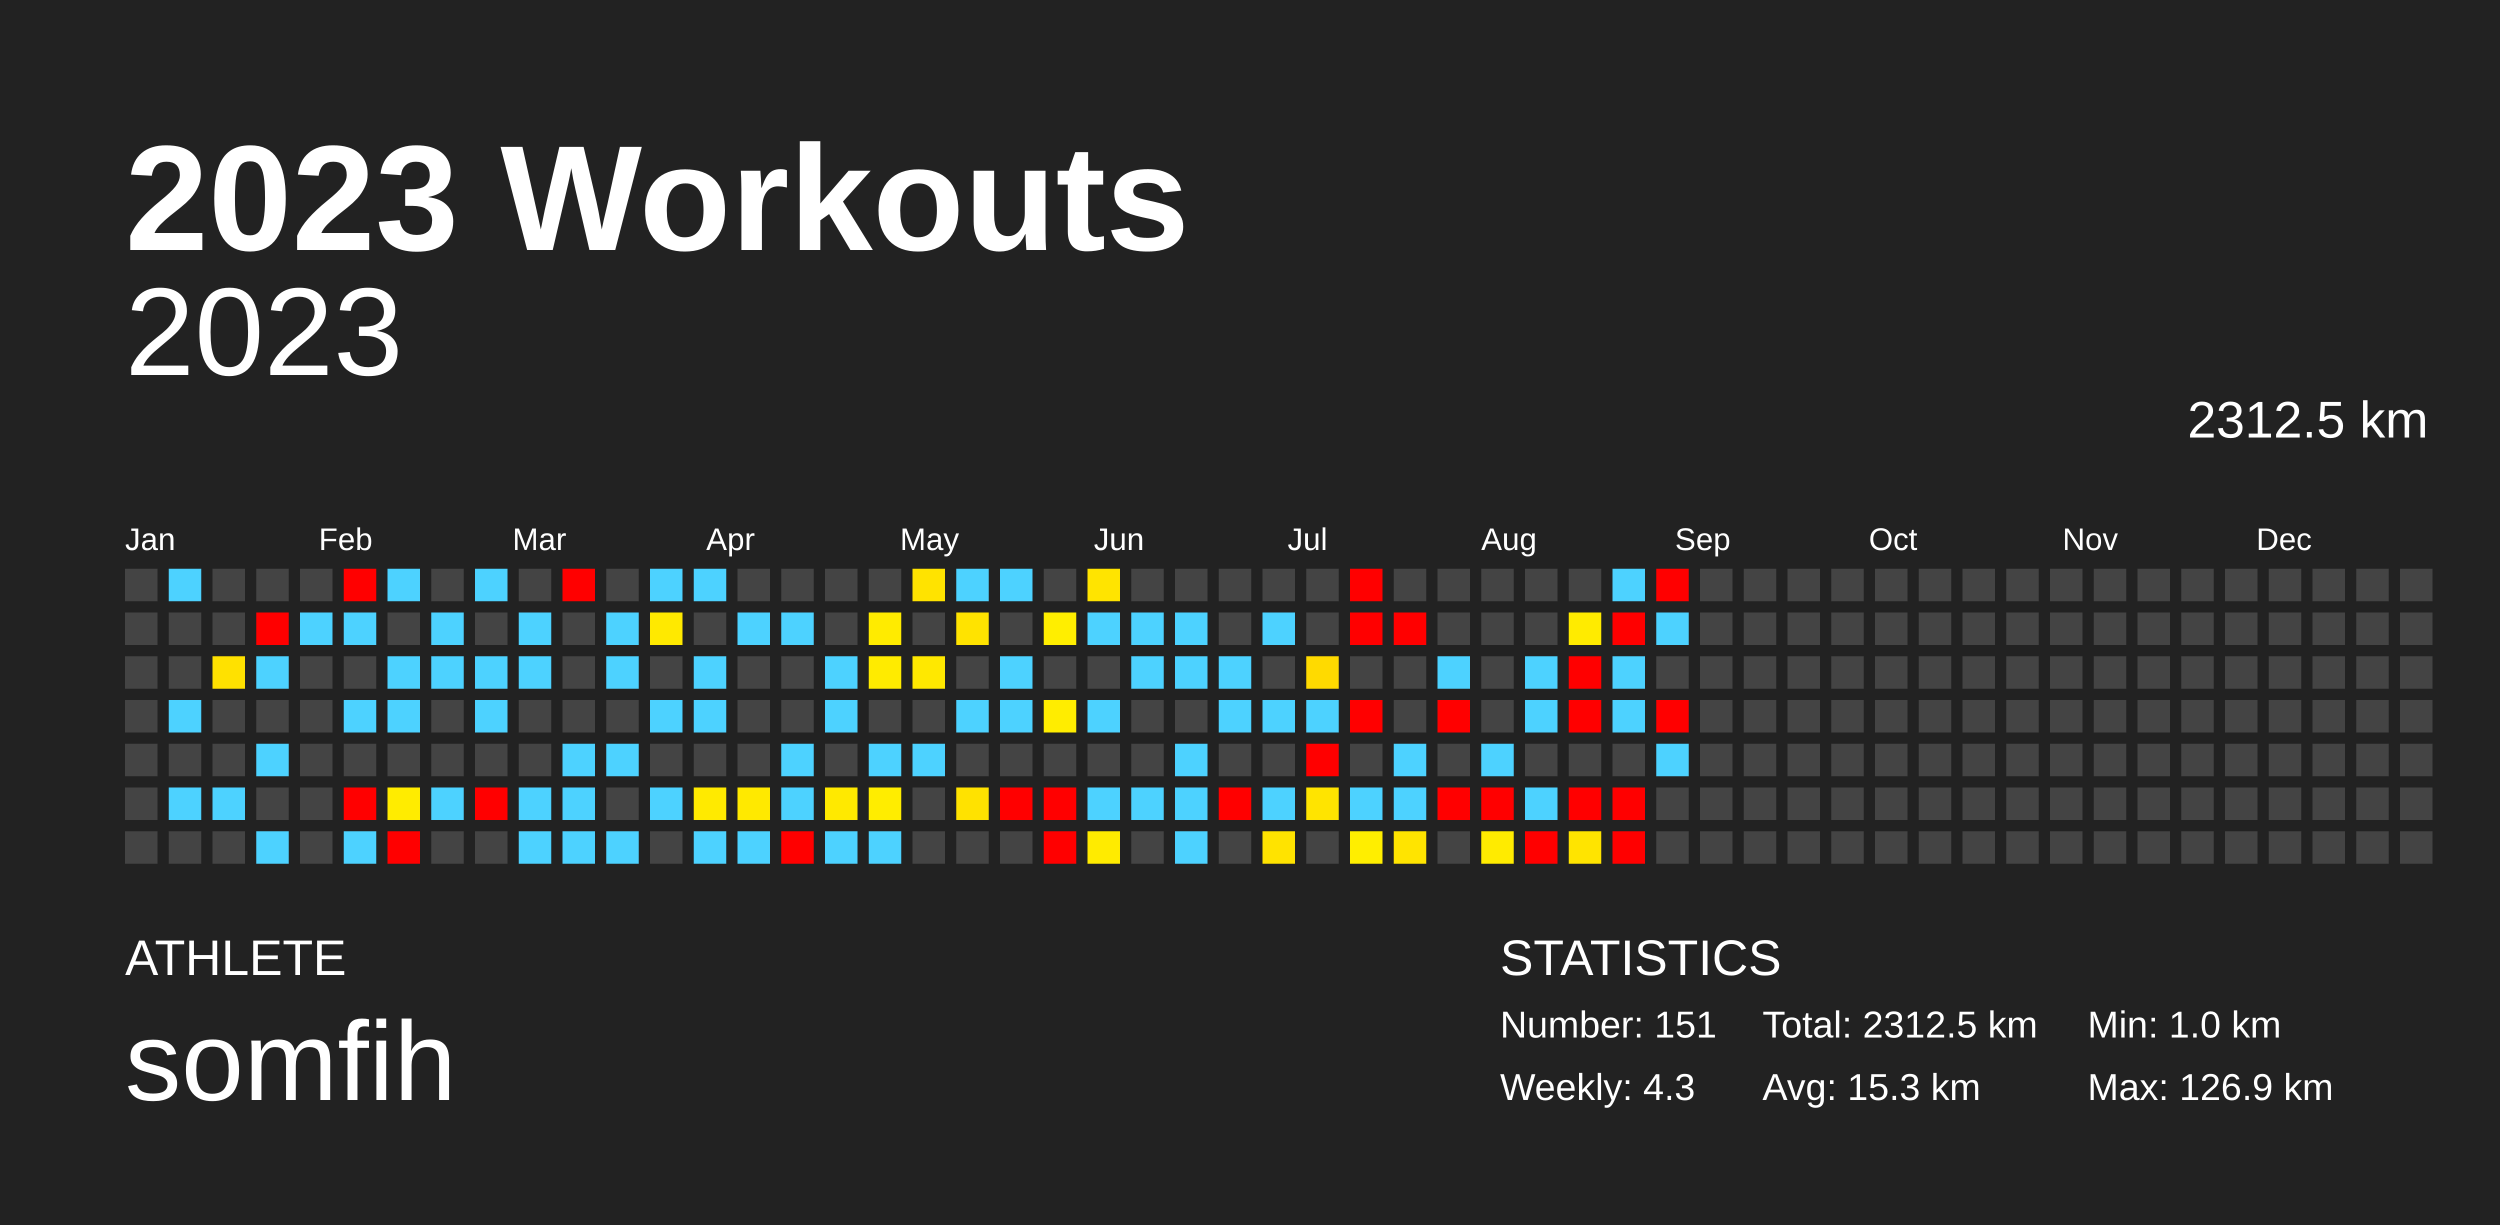
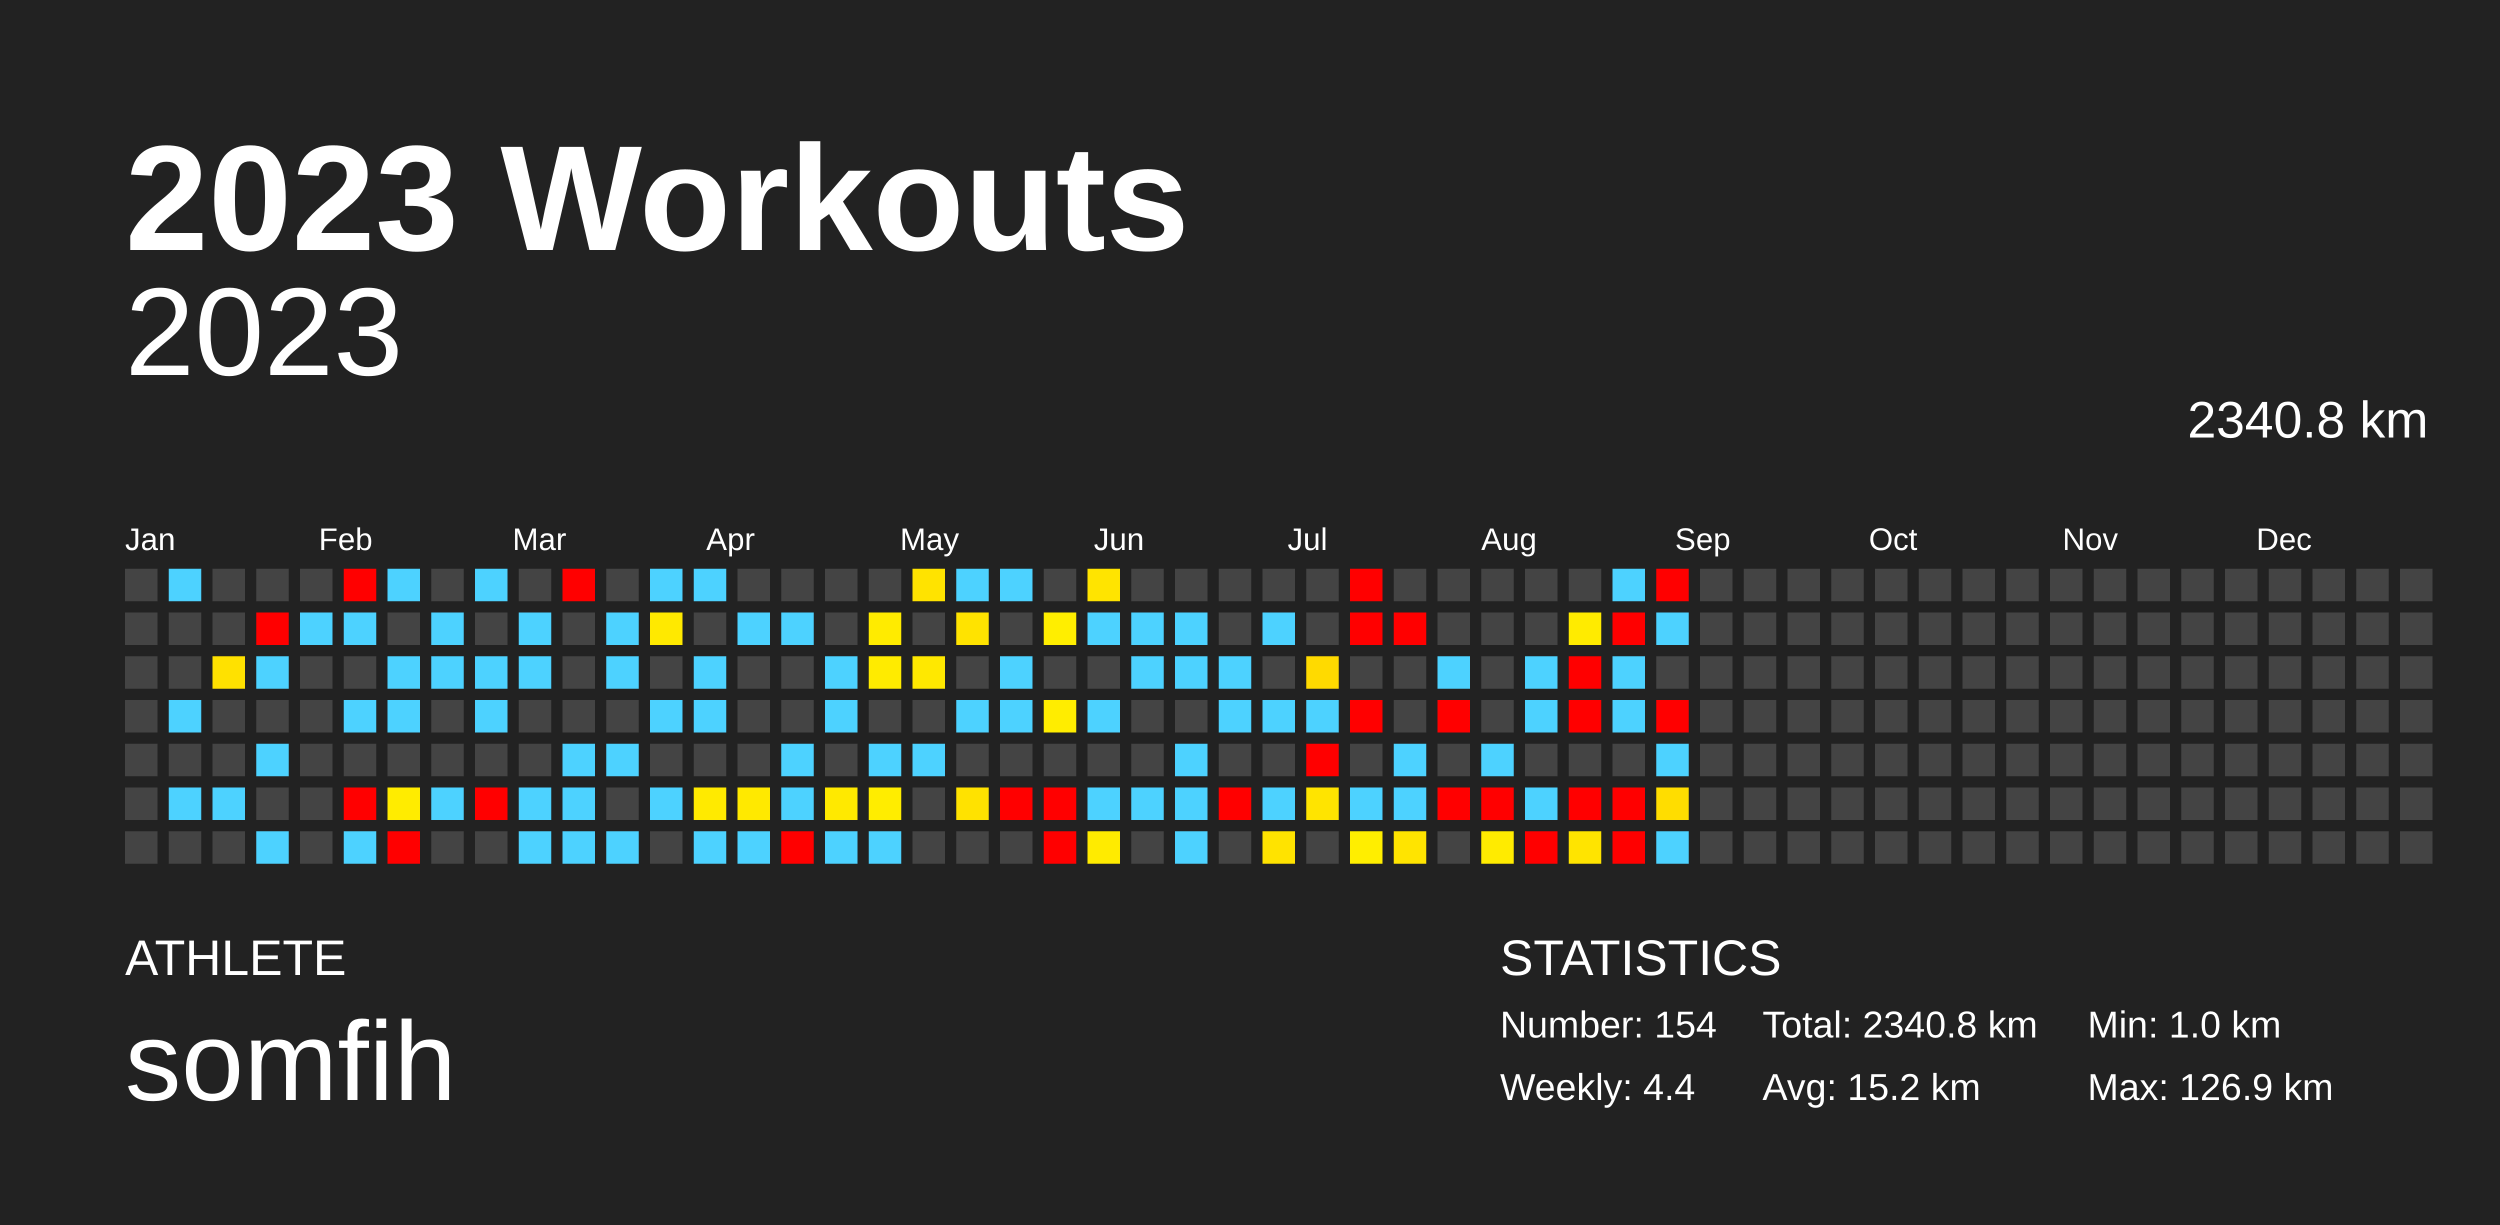
<svg xmlns="http://www.w3.org/2000/svg" baseProfile="full" height="98mm" version="1.1" viewBox="0,0,200,98" width="200mm">
  <defs />
  <rect fill="#222222" height="98" width="200" x="0" y="0" />
  <text fill="#FFFFFF" style="font-size:12px; font-family:Arial; font-weight:bold;" x="10" y="20">2023 Workouts</text>
  <text fill="#FFFFFF" style="font-size:4px; font-family:Arial" x="10" y="78">ATHLETE</text>
  <text fill="#FFFFFF" style="font-size:9px; font-family:Arial" x="10" y="88">somfih</text>
  <text fill="#FFFFFF" style="font-size:4px; font-family:Arial" x="120" y="78">STATISTICS</text>
-   <text fill="#FFFFFF" style="font-size:3px; font-family:Arial" x="120" y="83">Number: 151</text>
-   <text fill="#FFFFFF" style="font-size:3px; font-family:Arial" x="120" y="88">Weekly: 4.3</text>
-   <text fill="#FFFFFF" style="font-size:3px; font-family:Arial" x="141" y="83">Total: 2312.5 km</text>
-   <text fill="#FFFFFF" style="font-size:3px; font-family:Arial" x="141" y="88">Avg: 15.3 km</text>
+   <text fill="#FFFFFF" style="font-size:3px; font-family:Arial" x="120" y="83">Number: 154</text>
+   <text fill="#FFFFFF" style="font-size:3px; font-family:Arial" x="120" y="88">Weekly: 4.4</text>
+   <text fill="#FFFFFF" style="font-size:3px; font-family:Arial" x="141" y="83">Total: 2340.8 km</text>
+   <text fill="#FFFFFF" style="font-size:3px; font-family:Arial" x="141" y="88">Avg: 15.2 km</text>
  <text fill="#FFFFFF" style="font-size:3px; font-family:Arial" x="167" y="83">Min: 1.0 km</text>
  <text fill="#FFFFFF" style="font-size:3px; font-family:Arial" x="167" y="88">Max: 126.9 km</text>
  <text alignment-baseline="hanging" fill="#FFFFFF" style="font-size:10.0px; font-family:Arial;" x="10" y="30">2023</text>
-   <text alignment-baseline="hanging" fill="#FFFFFF" style="font-size:4.125px; font-family:Arial;" x="175" y="35">2312.5 km</text>
+   <text alignment-baseline="hanging" fill="#FFFFFF" style="font-size:4.125px; font-family:Arial;" x="175" y="35">2340.8 km</text>
  <text fill="#FFFFFF" style="font-size:2.5px; font-family:Arial" x="10.0" y="44">Jan</text>
  <text fill="#FFFFFF" style="font-size:2.5px; font-family:Arial" x="25.5" y="44">Feb</text>
  <text fill="#FFFFFF" style="font-size:2.5px; font-family:Arial" x="41.0" y="44">Mar</text>
  <text fill="#FFFFFF" style="font-size:2.5px; font-family:Arial" x="56.5" y="44">Apr</text>
  <text fill="#FFFFFF" style="font-size:2.5px; font-family:Arial" x="72.0" y="44">May</text>
  <text fill="#FFFFFF" style="font-size:2.5px; font-family:Arial" x="87.5" y="44">Jun</text>
  <text fill="#FFFFFF" style="font-size:2.5px; font-family:Arial" x="103.0" y="44">Jul</text>
  <text fill="#FFFFFF" style="font-size:2.5px; font-family:Arial" x="118.5" y="44">Aug</text>
  <text fill="#FFFFFF" style="font-size:2.5px; font-family:Arial" x="134.0" y="44">Sep</text>
  <text fill="#FFFFFF" style="font-size:2.5px; font-family:Arial" x="149.5" y="44">Oct</text>
  <text fill="#FFFFFF" style="font-size:2.5px; font-family:Arial" x="165.0" y="44">Nov</text>
  <text fill="#FFFFFF" style="font-size:2.5px; font-family:Arial" x="180.5" y="44">Dec</text>
  <rect fill="#444444" height="2.6" width="2.6" x="10.0" y="45.5" />
  <rect fill="#444444" height="2.6" width="2.6" x="10.0" y="49.0" />
  <rect fill="#444444" height="2.6" width="2.6" x="10.0" y="52.5" />
  <rect fill="#444444" height="2.6" width="2.6" x="10.0" y="56.0" />
  <rect fill="#444444" height="2.6" width="2.6" x="10.0" y="59.5" />
  <rect fill="#444444" height="2.6" width="2.6" x="10.0" y="63.0" />
  <rect fill="#444444" height="2.6" width="2.6" x="10.0" y="66.5" />
  <rect fill="#4dd2ff" height="2.6" width="2.6" x="13.5" y="45.5" />
  <rect fill="#444444" height="2.6" width="2.6" x="13.5" y="49.0" />
  <rect fill="#444444" height="2.6" width="2.6" x="13.5" y="52.5" />
  <rect fill="#4dd2ff" height="2.6" width="2.6" x="13.5" y="56.0" />
  <rect fill="#444444" height="2.6" width="2.6" x="13.5" y="59.5" />
  <rect fill="#4dd2ff" height="2.6" width="2.6" x="13.5" y="63.0" />
  <rect fill="#444444" height="2.6" width="2.6" x="13.5" y="66.5" />
  <rect fill="#444444" height="2.6" width="2.6" x="17.0" y="45.5" />
  <rect fill="#444444" height="2.6" width="2.6" x="17.0" y="49.0" />
  <rect fill="#ffe100" height="2.6" width="2.6" x="17.0" y="52.5" />
  <rect fill="#444444" height="2.6" width="2.6" x="17.0" y="56.0" />
  <rect fill="#444444" height="2.6" width="2.6" x="17.0" y="59.5" />
  <rect fill="#4dd2ff" height="2.6" width="2.6" x="17.0" y="63.0" />
  <rect fill="#444444" height="2.6" width="2.6" x="17.0" y="66.5" />
  <rect fill="#444444" height="2.6" width="2.6" x="20.5" y="45.5" />
  <rect fill="red" height="2.6" width="2.6" x="20.5" y="49.0" />
  <rect fill="#4dd2ff" height="2.6" width="2.6" x="20.5" y="52.5" />
  <rect fill="#444444" height="2.6" width="2.6" x="20.5" y="56.0" />
  <rect fill="#4dd2ff" height="2.6" width="2.6" x="20.5" y="59.5" />
  <rect fill="#444444" height="2.6" width="2.6" x="20.5" y="63.0" />
  <rect fill="#4dd2ff" height="2.6" width="2.6" x="20.5" y="66.5" />
  <rect fill="#444444" height="2.6" width="2.6" x="24.0" y="45.5" />
  <rect fill="#4dd2ff" height="2.6" width="2.6" x="24.0" y="49.0" />
  <rect fill="#444444" height="2.6" width="2.6" x="24.0" y="52.5" />
  <rect fill="#444444" height="2.6" width="2.6" x="24.0" y="56.0" />
  <rect fill="#444444" height="2.6" width="2.6" x="24.0" y="59.5" />
  <rect fill="#444444" height="2.6" width="2.6" x="24.0" y="63.0" />
  <rect fill="#444444" height="2.6" width="2.6" x="24.0" y="66.5" />
  <rect fill="red" height="2.6" width="2.6" x="27.5" y="45.5" />
  <rect fill="#4dd2ff" height="2.6" width="2.6" x="27.5" y="49.0" />
  <rect fill="#444444" height="2.6" width="2.6" x="27.5" y="52.5" />
  <rect fill="#4dd2ff" height="2.6" width="2.6" x="27.5" y="56.0" />
  <rect fill="#444444" height="2.6" width="2.6" x="27.5" y="59.5" />
  <rect fill="red" height="2.6" width="2.6" x="27.5" y="63.0" />
  <rect fill="#4dd2ff" height="2.6" width="2.6" x="27.5" y="66.5" />
  <rect fill="#4dd2ff" height="2.6" width="2.6" x="31.0" y="45.5" />
  <rect fill="#444444" height="2.6" width="2.6" x="31.0" y="49.0" />
  <rect fill="#4dd2ff" height="2.6" width="2.6" x="31.0" y="52.5" />
  <rect fill="#4dd2ff" height="2.6" width="2.6" x="31.0" y="56.0" />
  <rect fill="#444444" height="2.6" width="2.6" x="31.0" y="59.5" />
  <rect fill="#ffec00" height="2.6" width="2.6" x="31.0" y="63.0" />
  <rect fill="red" height="2.6" width="2.6" x="31.0" y="66.5" />
  <rect fill="#444444" height="2.6" width="2.6" x="34.5" y="45.5" />
  <rect fill="#4dd2ff" height="2.6" width="2.6" x="34.5" y="49.0" />
  <rect fill="#4dd2ff" height="2.6" width="2.6" x="34.5" y="52.5" />
  <rect fill="#444444" height="2.6" width="2.6" x="34.5" y="56.0" />
  <rect fill="#444444" height="2.6" width="2.6" x="34.5" y="59.5" />
  <rect fill="#4dd2ff" height="2.6" width="2.6" x="34.5" y="63.0" />
  <rect fill="#444444" height="2.6" width="2.6" x="34.5" y="66.5" />
  <rect fill="#4dd2ff" height="2.6" width="2.6" x="38.0" y="45.5" />
  <rect fill="#444444" height="2.6" width="2.6" x="38.0" y="49.0" />
  <rect fill="#4dd2ff" height="2.6" width="2.6" x="38.0" y="52.5" />
  <rect fill="#4dd2ff" height="2.6" width="2.6" x="38.0" y="56.0" />
  <rect fill="#444444" height="2.6" width="2.6" x="38.0" y="59.5" />
  <rect fill="red" height="2.6" width="2.6" x="38.0" y="63.0" />
  <rect fill="#444444" height="2.6" width="2.6" x="38.0" y="66.5" />
  <rect fill="#444444" height="2.6" width="2.6" x="41.5" y="45.5" />
  <rect fill="#4dd2ff" height="2.6" width="2.6" x="41.5" y="49.0" />
  <rect fill="#4dd2ff" height="2.6" width="2.6" x="41.5" y="52.5" />
  <rect fill="#444444" height="2.6" width="2.6" x="41.5" y="56.0" />
  <rect fill="#444444" height="2.6" width="2.6" x="41.5" y="59.5" />
  <rect fill="#4dd2ff" height="2.6" width="2.6" x="41.5" y="63.0" />
  <rect fill="#4dd2ff" height="2.6" width="2.6" x="41.5" y="66.5" />
  <rect fill="red" height="2.6" width="2.6" x="45.0" y="45.5" />
  <rect fill="#444444" height="2.6" width="2.6" x="45.0" y="49.0" />
  <rect fill="#444444" height="2.6" width="2.6" x="45.0" y="52.5" />
  <rect fill="#444444" height="2.6" width="2.6" x="45.0" y="56.0" />
  <rect fill="#4dd2ff" height="2.6" width="2.6" x="45.0" y="59.5" />
  <rect fill="#4dd2ff" height="2.6" width="2.6" x="45.0" y="63.0" />
  <rect fill="#4dd2ff" height="2.6" width="2.6" x="45.0" y="66.5" />
  <rect fill="#444444" height="2.6" width="2.6" x="48.5" y="45.5" />
  <rect fill="#4dd2ff" height="2.6" width="2.6" x="48.5" y="49.0" />
  <rect fill="#4dd2ff" height="2.6" width="2.6" x="48.5" y="52.5" />
  <rect fill="#444444" height="2.6" width="2.6" x="48.5" y="56.0" />
  <rect fill="#4dd2ff" height="2.6" width="2.6" x="48.5" y="59.5" />
  <rect fill="#444444" height="2.6" width="2.6" x="48.5" y="63.0" />
  <rect fill="#4dd2ff" height="2.6" width="2.6" x="48.5" y="66.5" />
  <rect fill="#4dd2ff" height="2.6" width="2.6" x="52.0" y="45.5" />
  <rect fill="#ffe900" height="2.6" width="2.6" x="52.0" y="49.0" />
  <rect fill="#444444" height="2.6" width="2.6" x="52.0" y="52.5" />
  <rect fill="#4dd2ff" height="2.6" width="2.6" x="52.0" y="56.0" />
  <rect fill="#444444" height="2.6" width="2.6" x="52.0" y="59.5" />
  <rect fill="#4dd2ff" height="2.6" width="2.6" x="52.0" y="63.0" />
  <rect fill="#444444" height="2.6" width="2.6" x="52.0" y="66.5" />
  <rect fill="#4dd2ff" height="2.6" width="2.6" x="55.5" y="45.5" />
  <rect fill="#444444" height="2.6" width="2.6" x="55.5" y="49.0" />
  <rect fill="#4dd2ff" height="2.6" width="2.6" x="55.5" y="52.5" />
  <rect fill="#4dd2ff" height="2.6" width="2.6" x="55.5" y="56.0" />
  <rect fill="#444444" height="2.6" width="2.6" x="55.5" y="59.5" />
  <rect fill="#ffea00" height="2.6" width="2.6" x="55.5" y="63.0" />
  <rect fill="#4dd2ff" height="2.6" width="2.6" x="55.5" y="66.5" />
  <rect fill="#444444" height="2.6" width="2.6" x="59.0" y="45.5" />
  <rect fill="#4dd2ff" height="2.6" width="2.6" x="59.0" y="49.0" />
  <rect fill="#444444" height="2.6" width="2.6" x="59.0" y="52.5" />
  <rect fill="#444444" height="2.6" width="2.6" x="59.0" y="56.0" />
  <rect fill="#444444" height="2.6" width="2.6" x="59.0" y="59.5" />
  <rect fill="#ffe900" height="2.6" width="2.6" x="59.0" y="63.0" />
  <rect fill="#4dd2ff" height="2.6" width="2.6" x="59.0" y="66.5" />
  <rect fill="#444444" height="2.6" width="2.6" x="62.5" y="45.5" />
  <rect fill="#4dd2ff" height="2.6" width="2.6" x="62.5" y="49.0" />
  <rect fill="#444444" height="2.6" width="2.6" x="62.5" y="52.5" />
  <rect fill="#444444" height="2.6" width="2.6" x="62.5" y="56.0" />
  <rect fill="#4dd2ff" height="2.6" width="2.6" x="62.5" y="59.5" />
  <rect fill="#4dd2ff" height="2.6" width="2.6" x="62.5" y="63.0" />
  <rect fill="red" height="2.6" width="2.6" x="62.5" y="66.5" />
  <rect fill="#444444" height="2.6" width="2.6" x="66.0" y="45.5" />
  <rect fill="#444444" height="2.6" width="2.6" x="66.0" y="49.0" />
  <rect fill="#4dd2ff" height="2.6" width="2.6" x="66.0" y="52.5" />
  <rect fill="#4dd2ff" height="2.6" width="2.6" x="66.0" y="56.0" />
  <rect fill="#444444" height="2.6" width="2.6" x="66.0" y="59.5" />
  <rect fill="#ffe900" height="2.6" width="2.6" x="66.0" y="63.0" />
  <rect fill="#4dd2ff" height="2.6" width="2.6" x="66.0" y="66.5" />
  <rect fill="#444444" height="2.6" width="2.6" x="69.5" y="45.5" />
  <rect fill="#ffeb00" height="2.6" width="2.6" x="69.5" y="49.0" />
  <rect fill="#ffeb00" height="2.6" width="2.6" x="69.5" y="52.5" />
  <rect fill="#444444" height="2.6" width="2.6" x="69.5" y="56.0" />
  <rect fill="#4dd2ff" height="2.6" width="2.6" x="69.5" y="59.5" />
  <rect fill="#ffed00" height="2.6" width="2.6" x="69.5" y="63.0" />
  <rect fill="#4dd2ff" height="2.6" width="2.6" x="69.5" y="66.5" />
  <rect fill="#ffe300" height="2.6" width="2.6" x="73.0" y="45.5" />
  <rect fill="#444444" height="2.6" width="2.6" x="73.0" y="49.0" />
  <rect fill="#ffe800" height="2.6" width="2.6" x="73.0" y="52.5" />
  <rect fill="#444444" height="2.6" width="2.6" x="73.0" y="56.0" />
  <rect fill="#4dd2ff" height="2.6" width="2.6" x="73.0" y="59.5" />
  <rect fill="#444444" height="2.6" width="2.6" x="73.0" y="63.0" />
  <rect fill="#444444" height="2.6" width="2.6" x="73.0" y="66.5" />
  <rect fill="#4dd2ff" height="2.6" width="2.6" x="76.5" y="45.5" />
  <rect fill="#ffe300" height="2.6" width="2.6" x="76.5" y="49.0" />
  <rect fill="#444444" height="2.6" width="2.6" x="76.5" y="52.5" />
  <rect fill="#4dd2ff" height="2.6" width="2.6" x="76.5" y="56.0" />
  <rect fill="#444444" height="2.6" width="2.6" x="76.5" y="59.5" />
  <rect fill="#ffe200" height="2.6" width="2.6" x="76.5" y="63.0" />
  <rect fill="#444444" height="2.6" width="2.6" x="76.5" y="66.5" />
  <rect fill="#4dd2ff" height="2.6" width="2.6" x="80.0" y="45.5" />
  <rect fill="#444444" height="2.6" width="2.6" x="80.0" y="49.0" />
  <rect fill="#4dd2ff" height="2.6" width="2.6" x="80.0" y="52.5" />
  <rect fill="#4dd2ff" height="2.6" width="2.6" x="80.0" y="56.0" />
  <rect fill="#444444" height="2.6" width="2.6" x="80.0" y="59.5" />
  <rect fill="red" height="2.6" width="2.6" x="80.0" y="63.0" />
  <rect fill="#444444" height="2.6" width="2.6" x="80.0" y="66.5" />
  <rect fill="#444444" height="2.6" width="2.6" x="83.5" y="45.5" />
  <rect fill="#ffee00" height="2.6" width="2.6" x="83.5" y="49.0" />
  <rect fill="#444444" height="2.6" width="2.6" x="83.5" y="52.5" />
  <rect fill="#ffed00" height="2.6" width="2.6" x="83.5" y="56.0" />
  <rect fill="#444444" height="2.6" width="2.6" x="83.5" y="59.5" />
  <rect fill="red" height="2.6" width="2.6" x="83.5" y="63.0" />
  <rect fill="red" height="2.6" width="2.6" x="83.5" y="66.5" />
  <rect fill="#ffe400" height="2.6" width="2.6" x="87.0" y="45.5" />
  <rect fill="#4dd2ff" height="2.6" width="2.6" x="87.0" y="49.0" />
  <rect fill="#444444" height="2.6" width="2.6" x="87.0" y="52.5" />
  <rect fill="#4dd2ff" height="2.6" width="2.6" x="87.0" y="56.0" />
  <rect fill="#444444" height="2.6" width="2.6" x="87.0" y="59.5" />
  <rect fill="#4dd2ff" height="2.6" width="2.6" x="87.0" y="63.0" />
  <rect fill="#ffeb00" height="2.6" width="2.6" x="87.0" y="66.5" />
  <rect fill="#444444" height="2.6" width="2.6" x="90.5" y="45.5" />
  <rect fill="#4dd2ff" height="2.6" width="2.6" x="90.5" y="49.0" />
  <rect fill="#4dd2ff" height="2.6" width="2.6" x="90.5" y="52.5" />
  <rect fill="#444444" height="2.6" width="2.6" x="90.5" y="56.0" />
  <rect fill="#444444" height="2.6" width="2.6" x="90.5" y="59.5" />
  <rect fill="#4dd2ff" height="2.6" width="2.6" x="90.5" y="63.0" />
  <rect fill="#444444" height="2.6" width="2.6" x="90.5" y="66.5" />
  <rect fill="#444444" height="2.6" width="2.6" x="94.0" y="45.5" />
  <rect fill="#4dd2ff" height="2.6" width="2.6" x="94.0" y="49.0" />
  <rect fill="#4dd2ff" height="2.6" width="2.6" x="94.0" y="52.5" />
  <rect fill="#444444" height="2.6" width="2.6" x="94.0" y="56.0" />
  <rect fill="#4dd2ff" height="2.6" width="2.6" x="94.0" y="59.5" />
  <rect fill="#4dd2ff" height="2.6" width="2.6" x="94.0" y="63.0" />
  <rect fill="#4dd2ff" height="2.6" width="2.6" x="94.0" y="66.5" />
  <rect fill="#444444" height="2.6" width="2.6" x="97.5" y="45.5" />
  <rect fill="#444444" height="2.6" width="2.6" x="97.5" y="49.0" />
  <rect fill="#4dd2ff" height="2.6" width="2.6" x="97.5" y="52.5" />
  <rect fill="#4dd2ff" height="2.6" width="2.6" x="97.5" y="56.0" />
  <rect fill="#444444" height="2.6" width="2.6" x="97.5" y="59.5" />
  <rect fill="red" height="2.6" width="2.6" x="97.5" y="63.0" />
  <rect fill="#444444" height="2.6" width="2.6" x="97.5" y="66.5" />
  <rect fill="#444444" height="2.6" width="2.6" x="101.0" y="45.5" />
  <rect fill="#4dd2ff" height="2.6" width="2.6" x="101.0" y="49.0" />
  <rect fill="#444444" height="2.6" width="2.6" x="101.0" y="52.5" />
  <rect fill="#4dd2ff" height="2.6" width="2.6" x="101.0" y="56.0" />
  <rect fill="#444444" height="2.6" width="2.6" x="101.0" y="59.5" />
  <rect fill="#4dd2ff" height="2.6" width="2.6" x="101.0" y="63.0" />
  <rect fill="#ffe300" height="2.6" width="2.6" x="101.0" y="66.5" />
  <rect fill="#444444" height="2.6" width="2.6" x="104.5" y="45.5" />
  <rect fill="#444444" height="2.6" width="2.6" x="104.5" y="49.0" />
  <rect fill="#ffda00" height="2.6" width="2.6" x="104.5" y="52.5" />
  <rect fill="#4dd2ff" height="2.6" width="2.6" x="104.5" y="56.0" />
  <rect fill="red" height="2.6" width="2.6" x="104.5" y="59.5" />
  <rect fill="#ffe400" height="2.6" width="2.6" x="104.5" y="63.0" />
  <rect fill="#444444" height="2.6" width="2.6" x="104.5" y="66.5" />
  <rect fill="red" height="2.6" width="2.6" x="108.0" y="45.5" />
  <rect fill="red" height="2.6" width="2.6" x="108.0" y="49.0" />
  <rect fill="#444444" height="2.6" width="2.6" x="108.0" y="52.5" />
  <rect fill="red" height="2.6" width="2.6" x="108.0" y="56.0" />
  <rect fill="#444444" height="2.6" width="2.6" x="108.0" y="59.5" />
  <rect fill="#4dd2ff" height="2.6" width="2.6" x="108.0" y="63.0" />
  <rect fill="#ffee00" height="2.6" width="2.6" x="108.0" y="66.5" />
  <rect fill="#444444" height="2.6" width="2.6" x="111.5" y="45.5" />
  <rect fill="red" height="2.6" width="2.6" x="111.5" y="49.0" />
  <rect fill="#444444" height="2.6" width="2.6" x="111.5" y="52.5" />
  <rect fill="#444444" height="2.6" width="2.6" x="111.5" y="56.0" />
  <rect fill="#4dd2ff" height="2.6" width="2.6" x="111.5" y="59.5" />
  <rect fill="#4dd2ff" height="2.6" width="2.6" x="111.5" y="63.0" />
  <rect fill="#ffe400" height="2.6" width="2.6" x="111.5" y="66.5" />
  <rect fill="#444444" height="2.6" width="2.6" x="115.0" y="45.5" />
  <rect fill="#444444" height="2.6" width="2.6" x="115.0" y="49.0" />
  <rect fill="#4dd2ff" height="2.6" width="2.6" x="115.0" y="52.5" />
  <rect fill="red" height="2.6" width="2.6" x="115.0" y="56.0" />
  <rect fill="#444444" height="2.6" width="2.6" x="115.0" y="59.5" />
  <rect fill="red" height="2.6" width="2.6" x="115.0" y="63.0" />
  <rect fill="#444444" height="2.6" width="2.6" x="115.0" y="66.5" />
  <rect fill="#444444" height="2.6" width="2.6" x="118.5" y="45.5" />
  <rect fill="#444444" height="2.6" width="2.6" x="118.5" y="49.0" />
  <rect fill="#444444" height="2.6" width="2.6" x="118.5" y="52.5" />
  <rect fill="#444444" height="2.6" width="2.6" x="118.5" y="56.0" />
  <rect fill="#4dd2ff" height="2.6" width="2.6" x="118.5" y="59.5" />
  <rect fill="red" height="2.6" width="2.6" x="118.5" y="63.0" />
  <rect fill="#ffeb00" height="2.6" width="2.6" x="118.5" y="66.5" />
  <rect fill="#444444" height="2.6" width="2.6" x="122.0" y="45.5" />
  <rect fill="#444444" height="2.6" width="2.6" x="122.0" y="49.0" />
  <rect fill="#4dd2ff" height="2.6" width="2.6" x="122.0" y="52.5" />
  <rect fill="#4dd2ff" height="2.6" width="2.6" x="122.0" y="56.0" />
  <rect fill="#444444" height="2.6" width="2.6" x="122.0" y="59.5" />
  <rect fill="#4dd2ff" height="2.6" width="2.6" x="122.0" y="63.0" />
  <rect fill="red" height="2.6" width="2.6" x="122.0" y="66.5" />
  <rect fill="#444444" height="2.6" width="2.6" x="125.5" y="45.5" />
  <rect fill="#ffeb00" height="2.6" width="2.6" x="125.5" y="49.0" />
  <rect fill="red" height="2.6" width="2.6" x="125.5" y="52.5" />
  <rect fill="red" height="2.6" width="2.6" x="125.5" y="56.0" />
  <rect fill="#444444" height="2.6" width="2.6" x="125.5" y="59.5" />
  <rect fill="red" height="2.6" width="2.6" x="125.5" y="63.0" />
  <rect fill="#ffe400" height="2.6" width="2.6" x="125.5" y="66.5" />
  <rect fill="#4dd2ff" height="2.6" width="2.6" x="129.0" y="45.5" />
  <rect fill="red" height="2.6" width="2.6" x="129.0" y="49.0" />
  <rect fill="#4dd2ff" height="2.6" width="2.6" x="129.0" y="52.5" />
  <rect fill="#4dd2ff" height="2.6" width="2.6" x="129.0" y="56.0" />
  <rect fill="#444444" height="2.6" width="2.6" x="129.0" y="59.5" />
  <rect fill="red" height="2.6" width="2.6" x="129.0" y="63.0" />
  <rect fill="red" height="2.6" width="2.6" x="129.0" y="66.5" />
  <rect fill="red" height="2.6" width="2.6" x="132.5" y="45.5" />
  <rect fill="#4dd2ff" height="2.6" width="2.6" x="132.5" y="49.0" />
  <rect fill="#444444" height="2.6" width="2.6" x="132.5" y="52.5" />
  <rect fill="red" height="2.6" width="2.6" x="132.5" y="56.0" />
  <rect fill="#4dd2ff" height="2.6" width="2.6" x="132.5" y="59.5" />
-   <rect fill="#444444" height="2.6" width="2.6" x="132.5" y="63.0" />
-   <rect fill="#444444" height="2.6" width="2.6" x="132.5" y="66.5" />
+   <rect fill="#ffdd00" height="2.6" width="2.6" x="132.5" y="63.0" />
+   <rect fill="#4dd2ff" height="2.6" width="2.6" x="132.5" y="66.5" />
  <rect fill="#444444" height="2.6" width="2.6" x="136.0" y="45.5" />
  <rect fill="#444444" height="2.6" width="2.6" x="136.0" y="49.0" />
  <rect fill="#444444" height="2.6" width="2.6" x="136.0" y="52.5" />
  <rect fill="#444444" height="2.6" width="2.6" x="136.0" y="56.0" />
  <rect fill="#444444" height="2.6" width="2.6" x="136.0" y="59.5" />
  <rect fill="#444444" height="2.6" width="2.6" x="136.0" y="63.0" />
  <rect fill="#444444" height="2.6" width="2.6" x="136.0" y="66.5" />
  <rect fill="#444444" height="2.6" width="2.6" x="139.5" y="45.5" />
  <rect fill="#444444" height="2.6" width="2.6" x="139.5" y="49.0" />
  <rect fill="#444444" height="2.6" width="2.6" x="139.5" y="52.5" />
  <rect fill="#444444" height="2.6" width="2.6" x="139.5" y="56.0" />
  <rect fill="#444444" height="2.6" width="2.6" x="139.5" y="59.5" />
  <rect fill="#444444" height="2.6" width="2.6" x="139.5" y="63.0" />
  <rect fill="#444444" height="2.6" width="2.6" x="139.5" y="66.5" />
  <rect fill="#444444" height="2.6" width="2.6" x="143.0" y="45.5" />
  <rect fill="#444444" height="2.6" width="2.6" x="143.0" y="49.0" />
  <rect fill="#444444" height="2.6" width="2.6" x="143.0" y="52.5" />
  <rect fill="#444444" height="2.6" width="2.6" x="143.0" y="56.0" />
  <rect fill="#444444" height="2.6" width="2.6" x="143.0" y="59.5" />
  <rect fill="#444444" height="2.6" width="2.6" x="143.0" y="63.0" />
  <rect fill="#444444" height="2.6" width="2.6" x="143.0" y="66.5" />
  <rect fill="#444444" height="2.6" width="2.6" x="146.5" y="45.5" />
  <rect fill="#444444" height="2.6" width="2.6" x="146.5" y="49.0" />
  <rect fill="#444444" height="2.6" width="2.6" x="146.5" y="52.5" />
  <rect fill="#444444" height="2.6" width="2.6" x="146.5" y="56.0" />
  <rect fill="#444444" height="2.6" width="2.6" x="146.5" y="59.5" />
  <rect fill="#444444" height="2.6" width="2.6" x="146.5" y="63.0" />
  <rect fill="#444444" height="2.6" width="2.6" x="146.5" y="66.5" />
  <rect fill="#444444" height="2.6" width="2.6" x="150.0" y="45.5" />
  <rect fill="#444444" height="2.6" width="2.6" x="150.0" y="49.0" />
  <rect fill="#444444" height="2.6" width="2.6" x="150.0" y="52.5" />
  <rect fill="#444444" height="2.6" width="2.6" x="150.0" y="56.0" />
  <rect fill="#444444" height="2.6" width="2.6" x="150.0" y="59.5" />
  <rect fill="#444444" height="2.6" width="2.6" x="150.0" y="63.0" />
  <rect fill="#444444" height="2.6" width="2.6" x="150.0" y="66.5" />
  <rect fill="#444444" height="2.6" width="2.6" x="153.5" y="45.5" />
  <rect fill="#444444" height="2.6" width="2.6" x="153.5" y="49.0" />
  <rect fill="#444444" height="2.6" width="2.6" x="153.5" y="52.5" />
  <rect fill="#444444" height="2.6" width="2.6" x="153.5" y="56.0" />
  <rect fill="#444444" height="2.6" width="2.6" x="153.5" y="59.5" />
  <rect fill="#444444" height="2.6" width="2.6" x="153.5" y="63.0" />
  <rect fill="#444444" height="2.6" width="2.6" x="153.5" y="66.5" />
  <rect fill="#444444" height="2.6" width="2.6" x="157.0" y="45.5" />
  <rect fill="#444444" height="2.6" width="2.6" x="157.0" y="49.0" />
  <rect fill="#444444" height="2.6" width="2.6" x="157.0" y="52.5" />
  <rect fill="#444444" height="2.6" width="2.6" x="157.0" y="56.0" />
  <rect fill="#444444" height="2.6" width="2.6" x="157.0" y="59.5" />
  <rect fill="#444444" height="2.6" width="2.6" x="157.0" y="63.0" />
  <rect fill="#444444" height="2.6" width="2.6" x="157.0" y="66.5" />
  <rect fill="#444444" height="2.6" width="2.6" x="160.5" y="45.5" />
  <rect fill="#444444" height="2.6" width="2.6" x="160.5" y="49.0" />
  <rect fill="#444444" height="2.6" width="2.6" x="160.5" y="52.5" />
  <rect fill="#444444" height="2.6" width="2.6" x="160.5" y="56.0" />
  <rect fill="#444444" height="2.6" width="2.6" x="160.5" y="59.5" />
  <rect fill="#444444" height="2.6" width="2.6" x="160.5" y="63.0" />
  <rect fill="#444444" height="2.6" width="2.6" x="160.5" y="66.5" />
  <rect fill="#444444" height="2.6" width="2.6" x="164.0" y="45.5" />
  <rect fill="#444444" height="2.6" width="2.6" x="164.0" y="49.0" />
  <rect fill="#444444" height="2.6" width="2.6" x="164.0" y="52.5" />
  <rect fill="#444444" height="2.6" width="2.6" x="164.0" y="56.0" />
  <rect fill="#444444" height="2.6" width="2.6" x="164.0" y="59.5" />
  <rect fill="#444444" height="2.6" width="2.6" x="164.0" y="63.0" />
  <rect fill="#444444" height="2.6" width="2.6" x="164.0" y="66.5" />
  <rect fill="#444444" height="2.6" width="2.6" x="167.5" y="45.5" />
  <rect fill="#444444" height="2.6" width="2.6" x="167.5" y="49.0" />
  <rect fill="#444444" height="2.6" width="2.6" x="167.5" y="52.5" />
  <rect fill="#444444" height="2.6" width="2.6" x="167.5" y="56.0" />
  <rect fill="#444444" height="2.6" width="2.6" x="167.5" y="59.5" />
  <rect fill="#444444" height="2.6" width="2.6" x="167.5" y="63.0" />
  <rect fill="#444444" height="2.6" width="2.6" x="167.5" y="66.5" />
  <rect fill="#444444" height="2.6" width="2.6" x="171.0" y="45.5" />
  <rect fill="#444444" height="2.6" width="2.6" x="171.0" y="49.0" />
  <rect fill="#444444" height="2.6" width="2.6" x="171.0" y="52.5" />
  <rect fill="#444444" height="2.6" width="2.6" x="171.0" y="56.0" />
  <rect fill="#444444" height="2.6" width="2.6" x="171.0" y="59.5" />
  <rect fill="#444444" height="2.6" width="2.6" x="171.0" y="63.0" />
  <rect fill="#444444" height="2.6" width="2.6" x="171.0" y="66.5" />
  <rect fill="#444444" height="2.6" width="2.6" x="174.5" y="45.5" />
  <rect fill="#444444" height="2.6" width="2.6" x="174.5" y="49.0" />
  <rect fill="#444444" height="2.6" width="2.6" x="174.5" y="52.5" />
  <rect fill="#444444" height="2.6" width="2.6" x="174.5" y="56.0" />
  <rect fill="#444444" height="2.6" width="2.6" x="174.5" y="59.5" />
  <rect fill="#444444" height="2.6" width="2.6" x="174.5" y="63.0" />
  <rect fill="#444444" height="2.6" width="2.6" x="174.5" y="66.5" />
  <rect fill="#444444" height="2.6" width="2.6" x="178.0" y="45.5" />
  <rect fill="#444444" height="2.6" width="2.6" x="178.0" y="49.0" />
  <rect fill="#444444" height="2.6" width="2.6" x="178.0" y="52.5" />
  <rect fill="#444444" height="2.6" width="2.6" x="178.0" y="56.0" />
  <rect fill="#444444" height="2.6" width="2.6" x="178.0" y="59.5" />
  <rect fill="#444444" height="2.6" width="2.6" x="178.0" y="63.0" />
  <rect fill="#444444" height="2.6" width="2.6" x="178.0" y="66.5" />
  <rect fill="#444444" height="2.6" width="2.6" x="181.5" y="45.5" />
  <rect fill="#444444" height="2.6" width="2.6" x="181.5" y="49.0" />
  <rect fill="#444444" height="2.6" width="2.6" x="181.5" y="52.5" />
  <rect fill="#444444" height="2.6" width="2.6" x="181.5" y="56.0" />
  <rect fill="#444444" height="2.6" width="2.6" x="181.5" y="59.5" />
  <rect fill="#444444" height="2.6" width="2.6" x="181.5" y="63.0" />
  <rect fill="#444444" height="2.6" width="2.6" x="181.5" y="66.5" />
  <rect fill="#444444" height="2.6" width="2.6" x="185.0" y="45.5" />
  <rect fill="#444444" height="2.6" width="2.6" x="185.0" y="49.0" />
  <rect fill="#444444" height="2.6" width="2.6" x="185.0" y="52.5" />
  <rect fill="#444444" height="2.6" width="2.6" x="185.0" y="56.0" />
  <rect fill="#444444" height="2.6" width="2.6" x="185.0" y="59.5" />
  <rect fill="#444444" height="2.6" width="2.6" x="185.0" y="63.0" />
  <rect fill="#444444" height="2.6" width="2.6" x="185.0" y="66.5" />
  <rect fill="#444444" height="2.6" width="2.6" x="188.5" y="45.5" />
  <rect fill="#444444" height="2.6" width="2.6" x="188.5" y="49.0" />
  <rect fill="#444444" height="2.6" width="2.6" x="188.5" y="52.5" />
  <rect fill="#444444" height="2.6" width="2.6" x="188.5" y="56.0" />
  <rect fill="#444444" height="2.6" width="2.6" x="188.5" y="59.5" />
  <rect fill="#444444" height="2.6" width="2.6" x="188.5" y="63.0" />
  <rect fill="#444444" height="2.6" width="2.6" x="188.5" y="66.5" />
  <rect fill="#444444" height="2.6" width="2.6" x="192.0" y="45.5" />
  <rect fill="#444444" height="2.6" width="2.6" x="192.0" y="49.0" />
  <rect fill="#444444" height="2.6" width="2.6" x="192.0" y="52.5" />
  <rect fill="#444444" height="2.6" width="2.6" x="192.0" y="56.0" />
  <rect fill="#444444" height="2.6" width="2.6" x="192.0" y="59.5" />
  <rect fill="#444444" height="2.6" width="2.6" x="192.0" y="63.0" />
  <rect fill="#444444" height="2.6" width="2.6" x="192.0" y="66.5" />
</svg>
